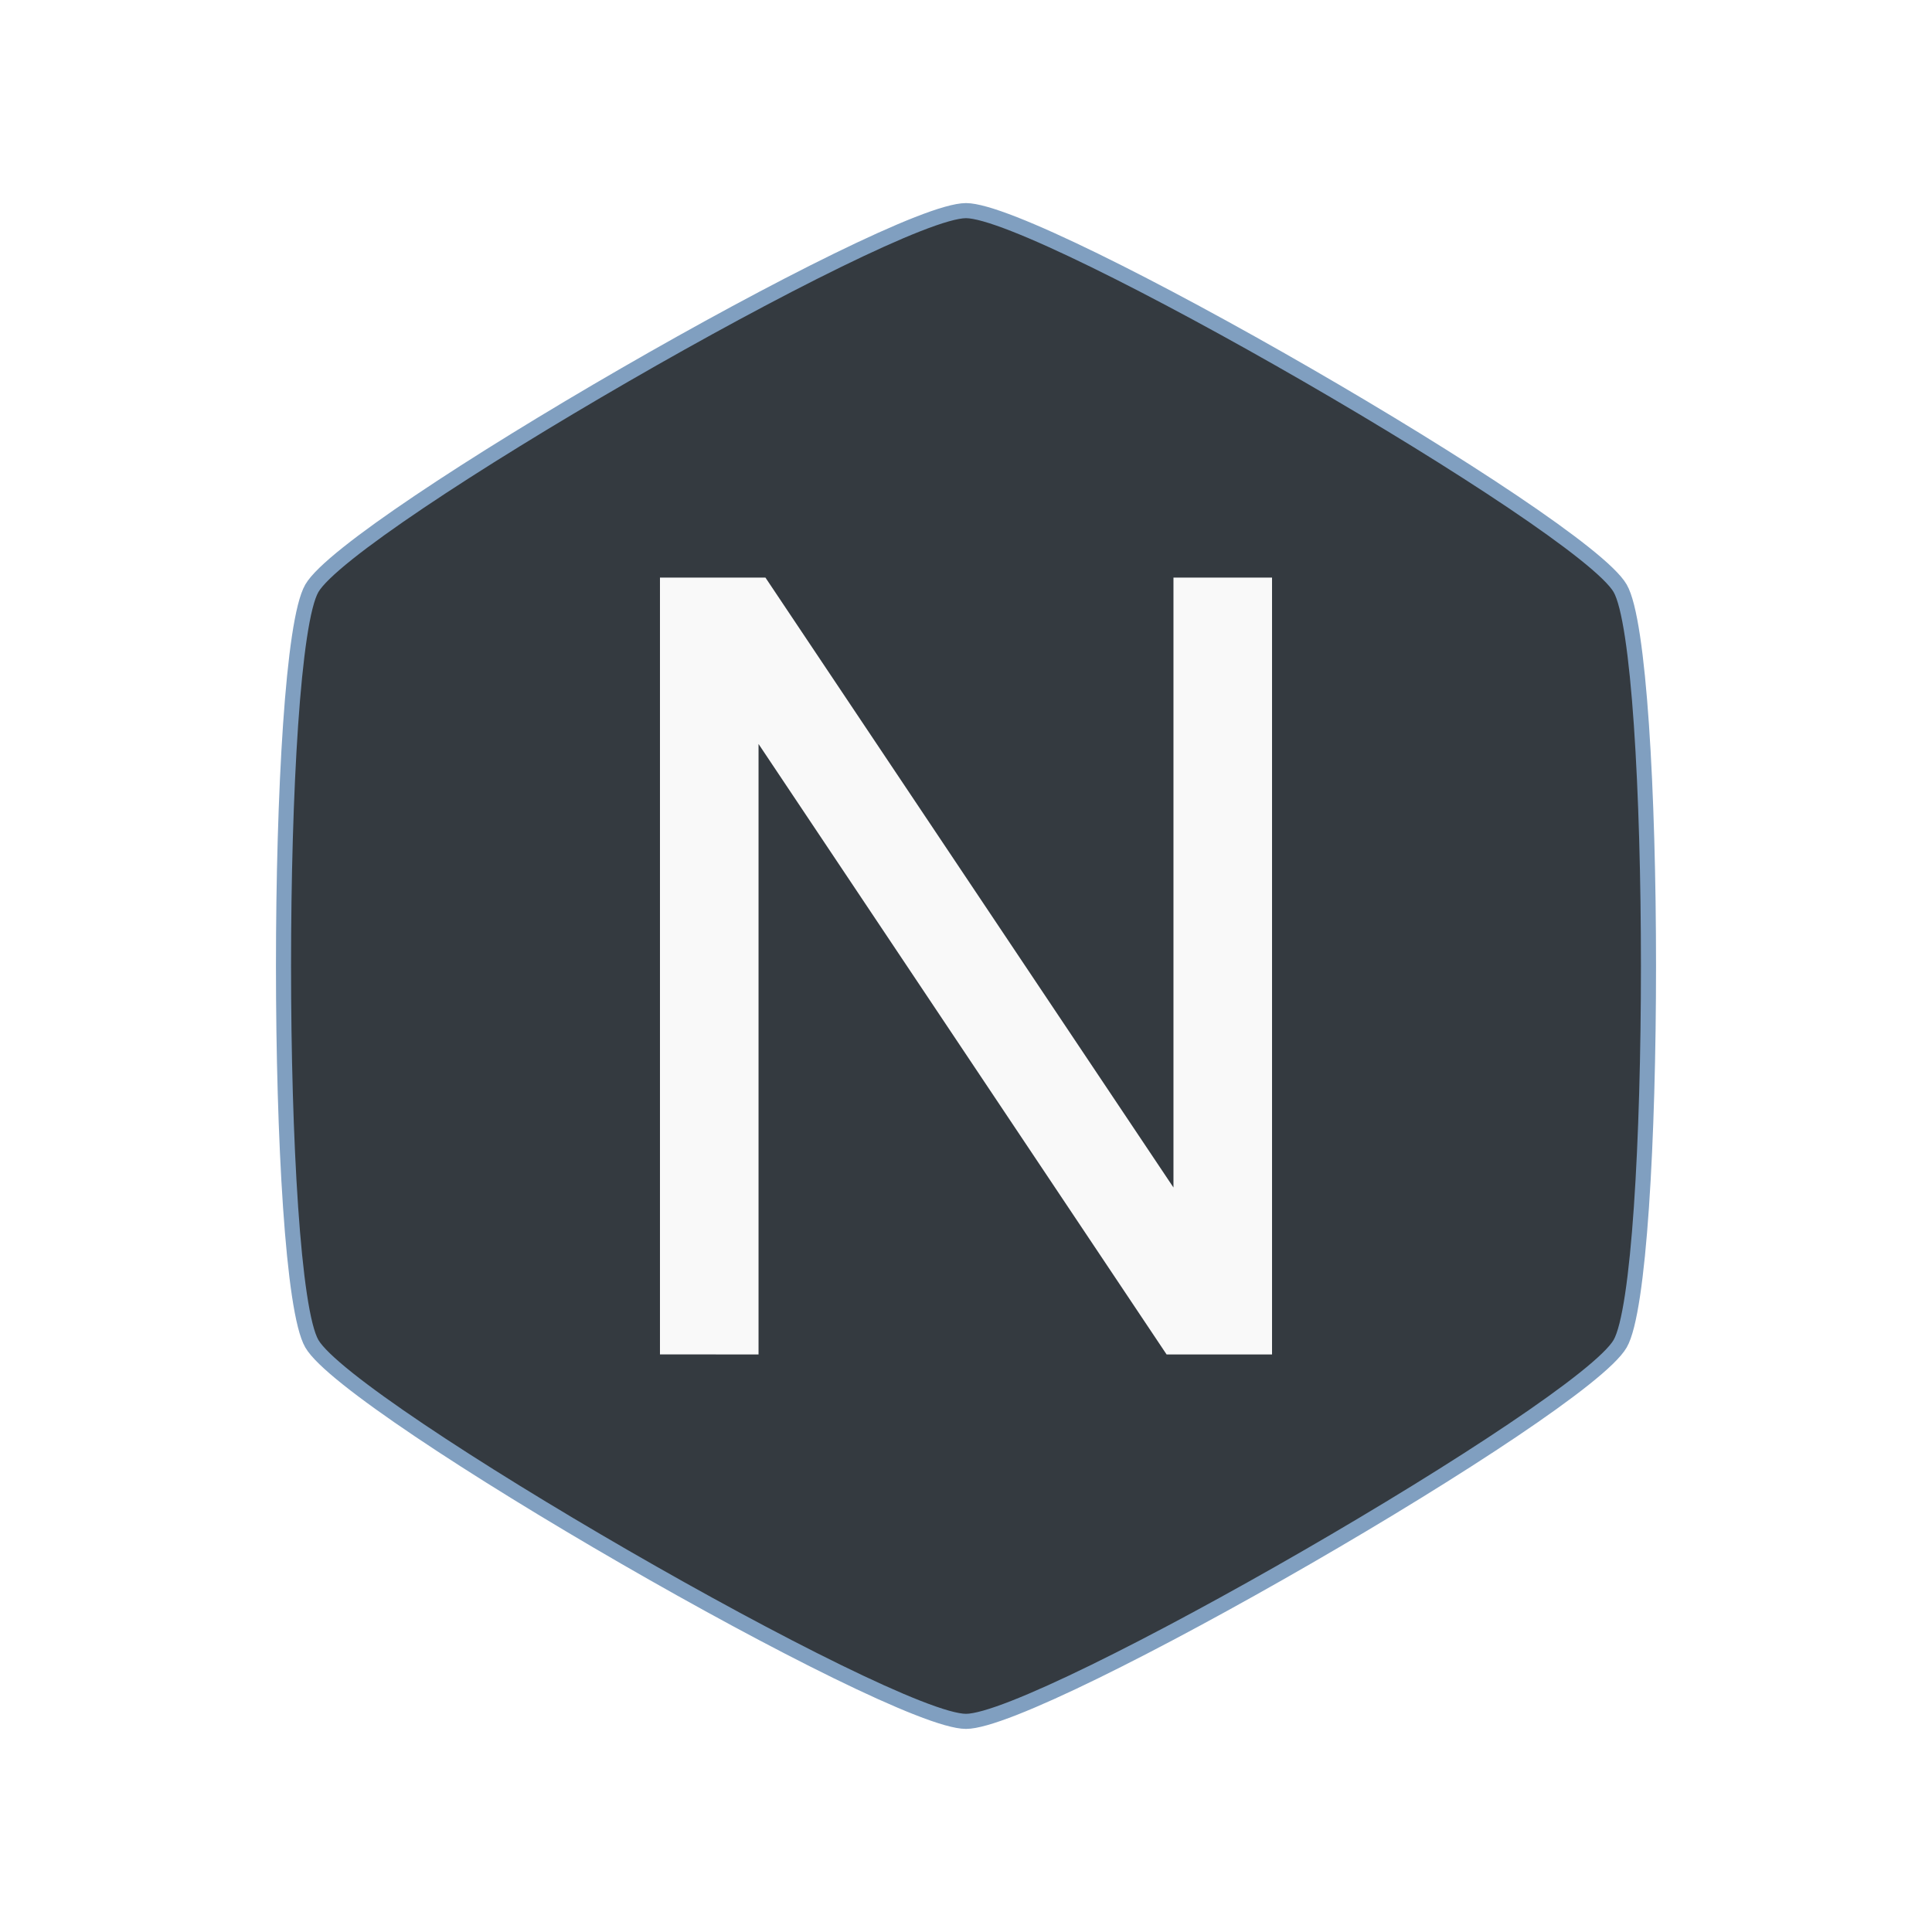
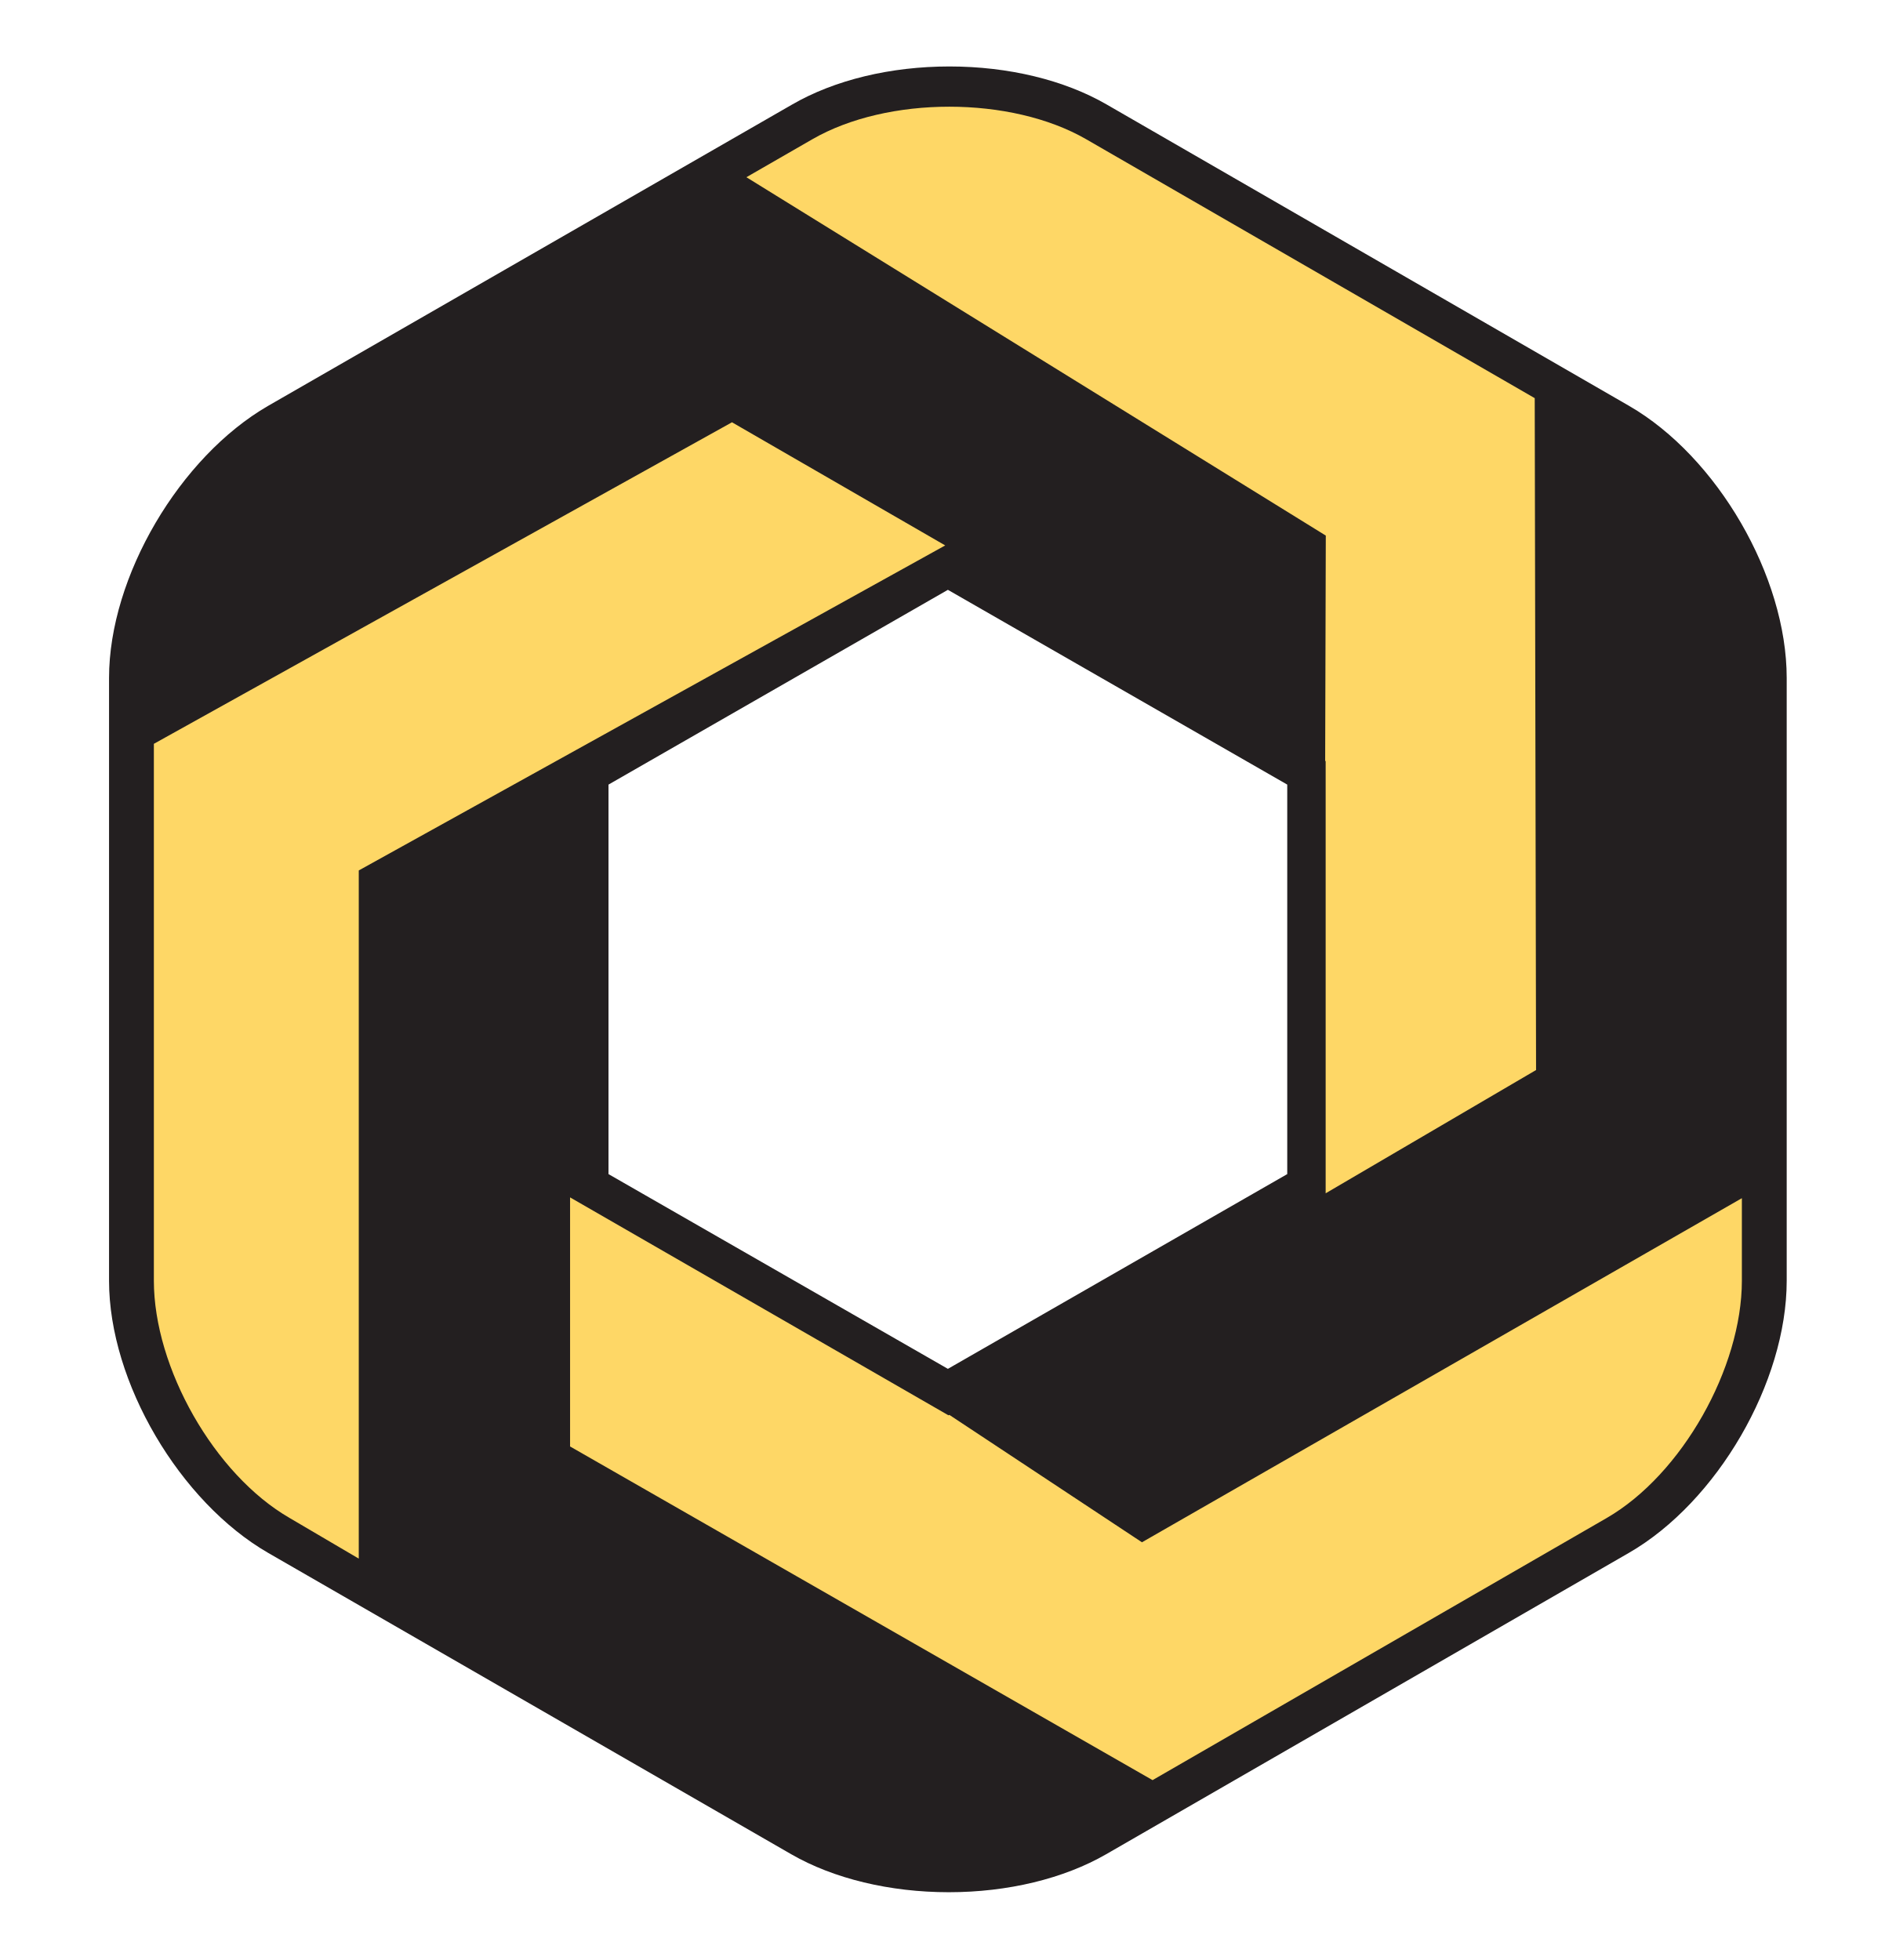
- <svg xmlns="http://www.w3.org/2000/svg" id="svg8" version="1.1" viewBox="0 0 256 256" height="512" width="512">
-   <defs id="defs2" />
-   <g transform="translate(0,-161.5333)" id="layer1">
-     <path style="fill:#343a40;fill-opacity:1;stroke:#809fc0;stroke-width:2;stroke-miterlimit:4;stroke-dasharray:none;stroke-opacity:1" d="m 214.68,339.578 c -5.004,8.668 -76.671,50.045 -86.68,50.045 -10.009,0 -81.676,-41.377 -86.68,-50.045 -5.004,-8.668 -5.004,-91.422 10e-7,-100.09 5.004,-8.668 76.671,-50.045 86.68,-50.045 10.009,0 81.676,41.377 86.68,50.045 5.004,8.668 5.004,91.422 0,100.09 z" id="path3701" />
-     <g id="flowRoot4516" style="font-style:normal;font-variant:normal;font-weight:normal;font-stretch:normal;font-size:40px;line-height:1.25;font-family:arial;-inkscape-font-specification:arial;letter-spacing:0px;word-spacing:0px;fill:#000000;fill-opacity:1;stroke:none" transform="matrix(0.748986,0,0,0.748986,-25.64454,61.39722)" aria-label="N">
-       <path id="path4737" style="font-style:normal;font-variant:normal;font-weight:normal;font-stretch:normal;font-size:192px;font-family:arial;-inkscape-font-specification:arial;fill:#f9f9f9" d="m 150.996,373.312 v -137.438 h 18.656 l 72.188,107.906 V 235.875 h 17.438 v 137.438 h -18.656 l -72.188,-108 v 108 z" />
-     </g>
-   </g>
+ <svg xmlns="http://www.w3.org/2000/svg" width="296" height="306.14" viewBox="0 0 296 306.14">
+   <path fill="#FED766" d="M148.25 292.409c-8.648 0-16.812-1.957-22.971-5.516L43.74 239.827c-12.67-7.313-22.971-25.168-22.971-39.791V105.9c0-14.626 10.301-32.474 22.971-39.788l81.539-47.072c6.158-3.557 14.322-5.518 22.971-5.518 8.652 0 16.807 1.961 22.971 5.518l81.535 47.072c12.67 7.314 22.979 25.162 22.979 39.788v94.136c0 14.623-10.309 32.478-22.979 39.796l-81.535 47.062c-6.165 3.558-14.319 5.515-22.971 5.515zm0-74.975l55.83-32.234v-64.468l-55.83-32.229-55.836 32.229V185.2l55.836 32.234z" />
+   <path fill="#231F20" d="M254.408 63.39l-81.576-47.068c-6.631-3.834-15.369-5.941-24.564-5.941-9.188 0-17.921 2.107-24.552 5.941L41.876 63.39c-13.759 7.95-24.847 26.626-24.847 42.51v94.136c0 15.893 11.082 34.562 24.842 42.511l81.686 47.068c6.631 3.825 15.43 5.938 24.617 5.938 9.195 0 17.952-2.112 24.583-5.938l81.632-47.068c13.766-7.944 24.641-26.615 24.641-42.511V105.9c-.001-15.894-10.857-34.562-24.622-42.51zM126.849 21.759c5.883-3.398 13.643-5.094 21.4-5.094 7.762 0 15.516 1.695 21.4 5.094l70.029 40.429.209 104.945-32.859 19.253v-67.465l-.076-.101.098-35.164-90.484-55.976 10.283-5.921zm74.18 100.79v60.839l-52.996 30.418-53.004-30.418v-60.839l53.004-30.422 52.996 30.422zm-145 120.898l-10.793-6.344c-11.77-6.794-21.207-23.47-21.207-37.067V116.18l90.285-50.222 33.299 19.233-91.584 50.768v107.488zm216-43.411c0 13.598-9.35 30.273-21.119 37.072l-70.914 40.937-90.967-52.116v-38.904l59.086 34.035.16-.055 30.064 19.89 93.689-53.746v12.887z" />
</svg>
